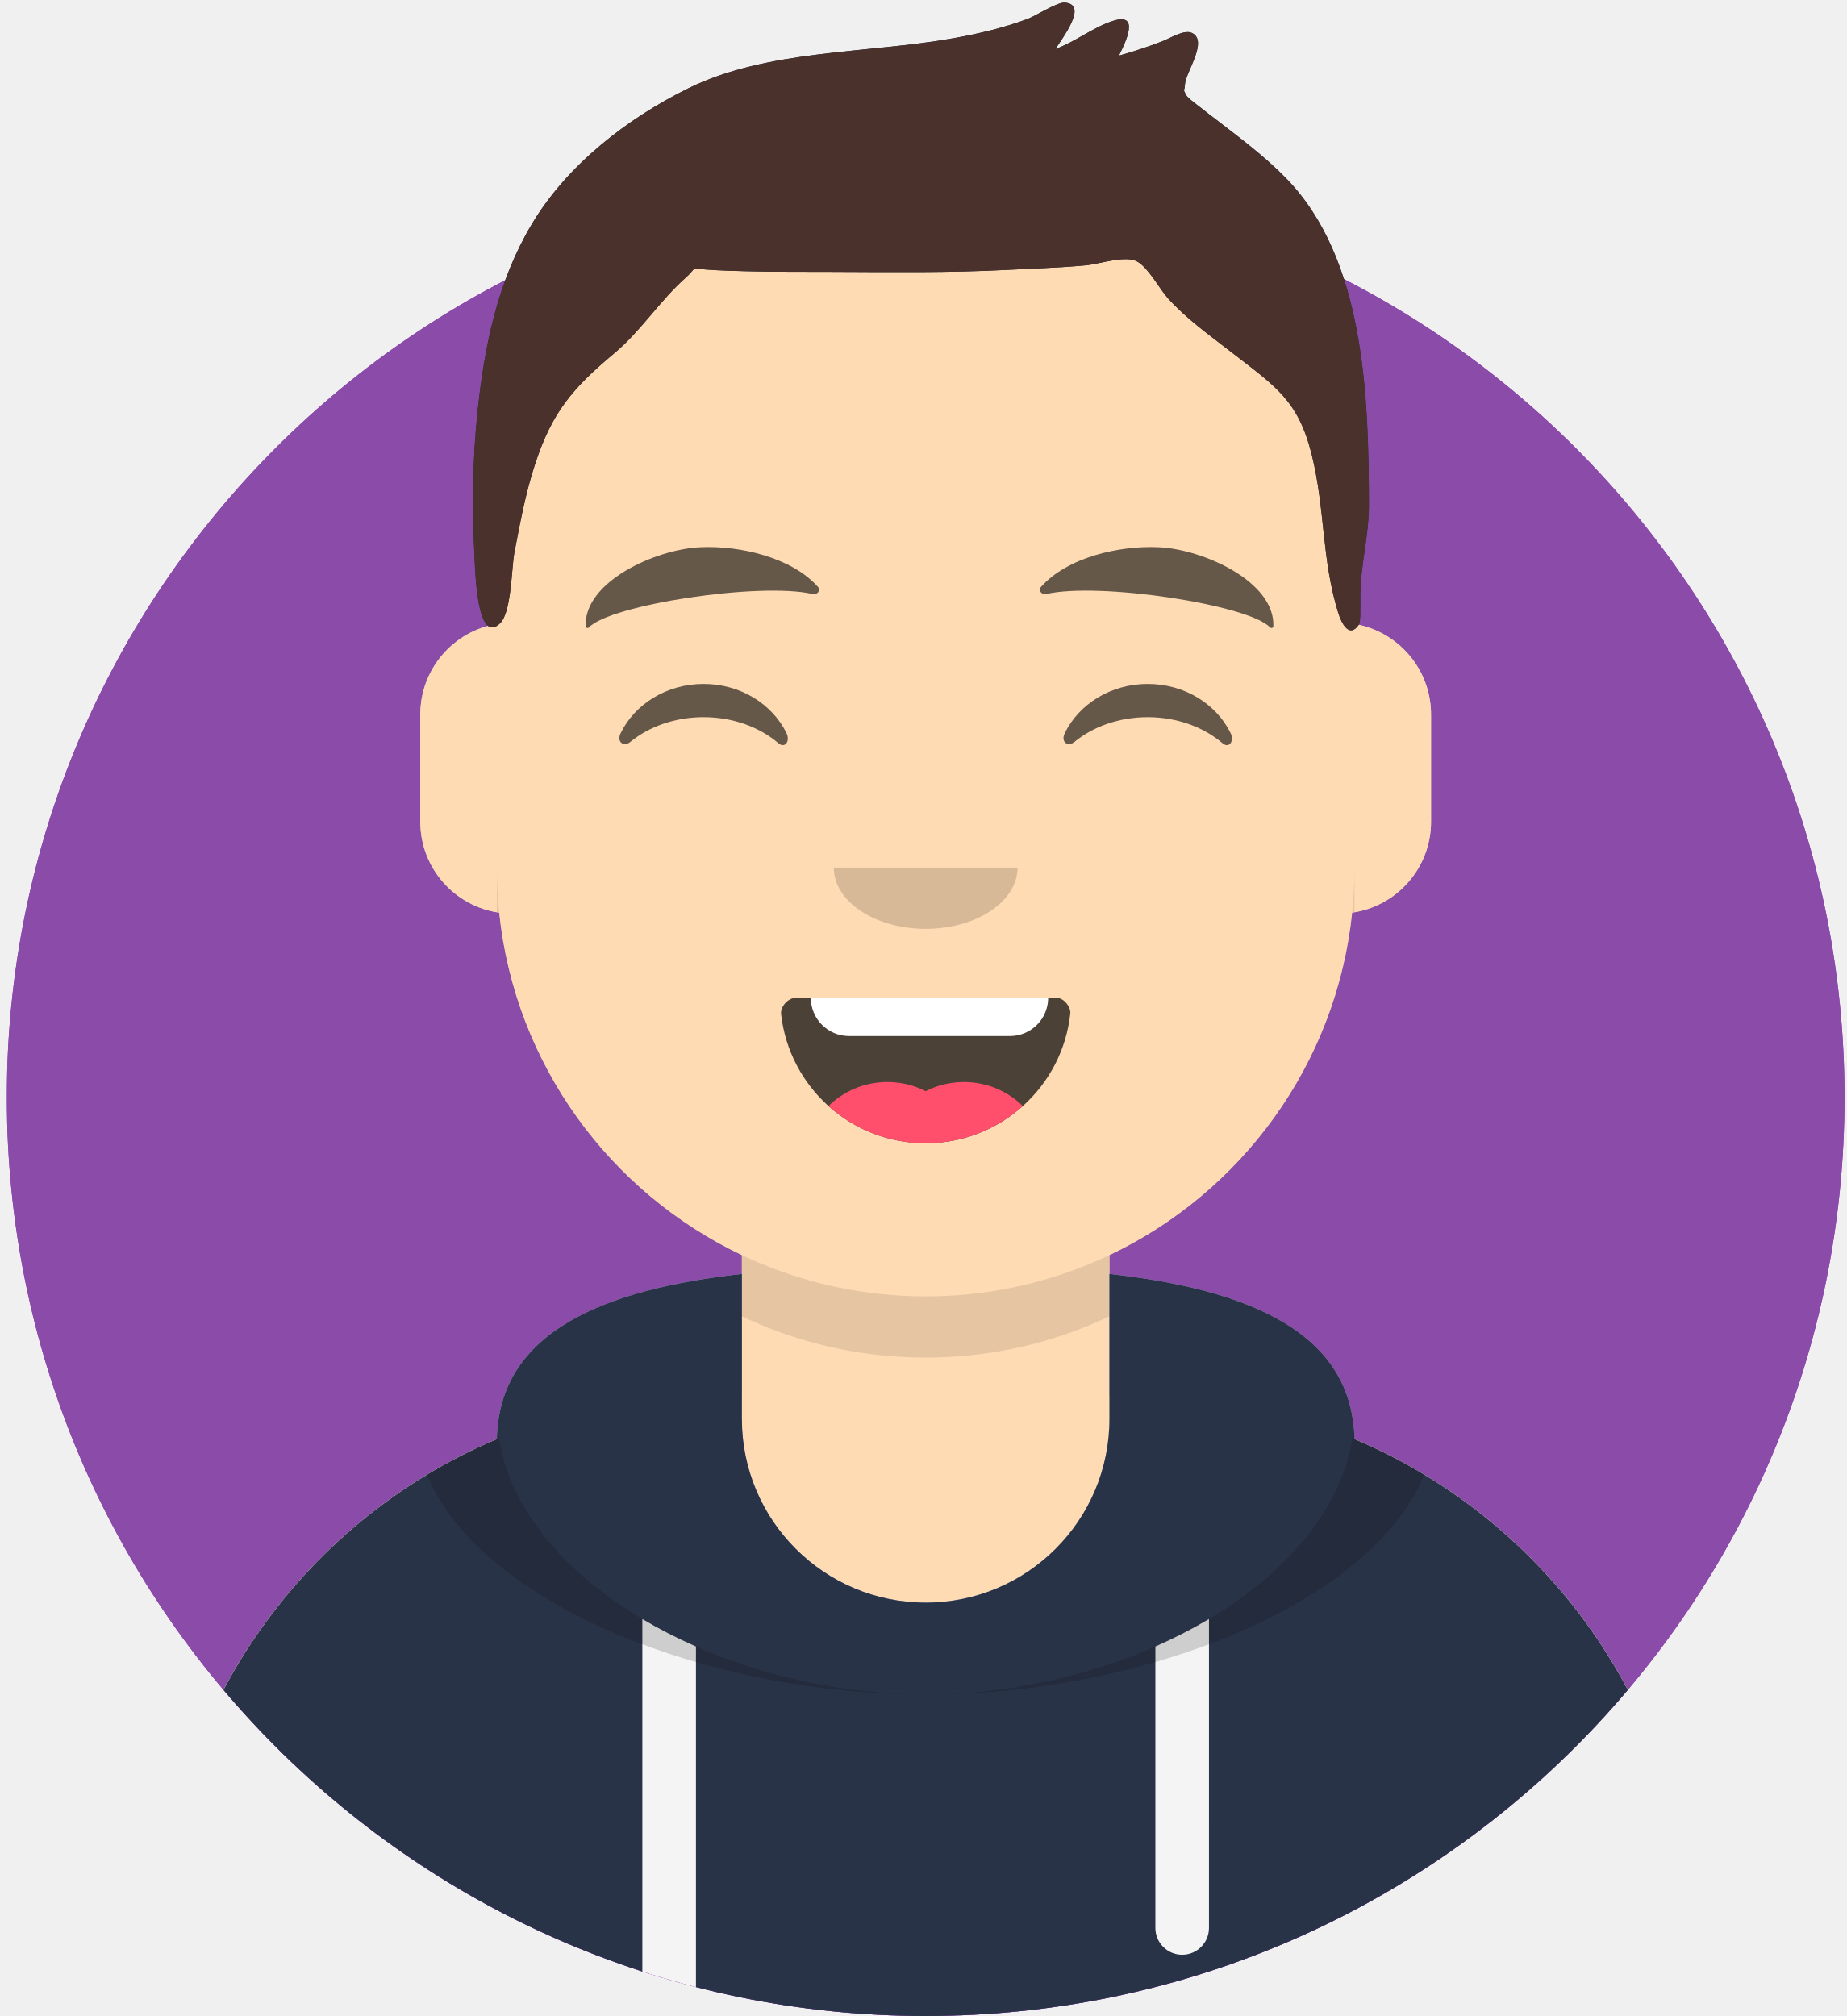
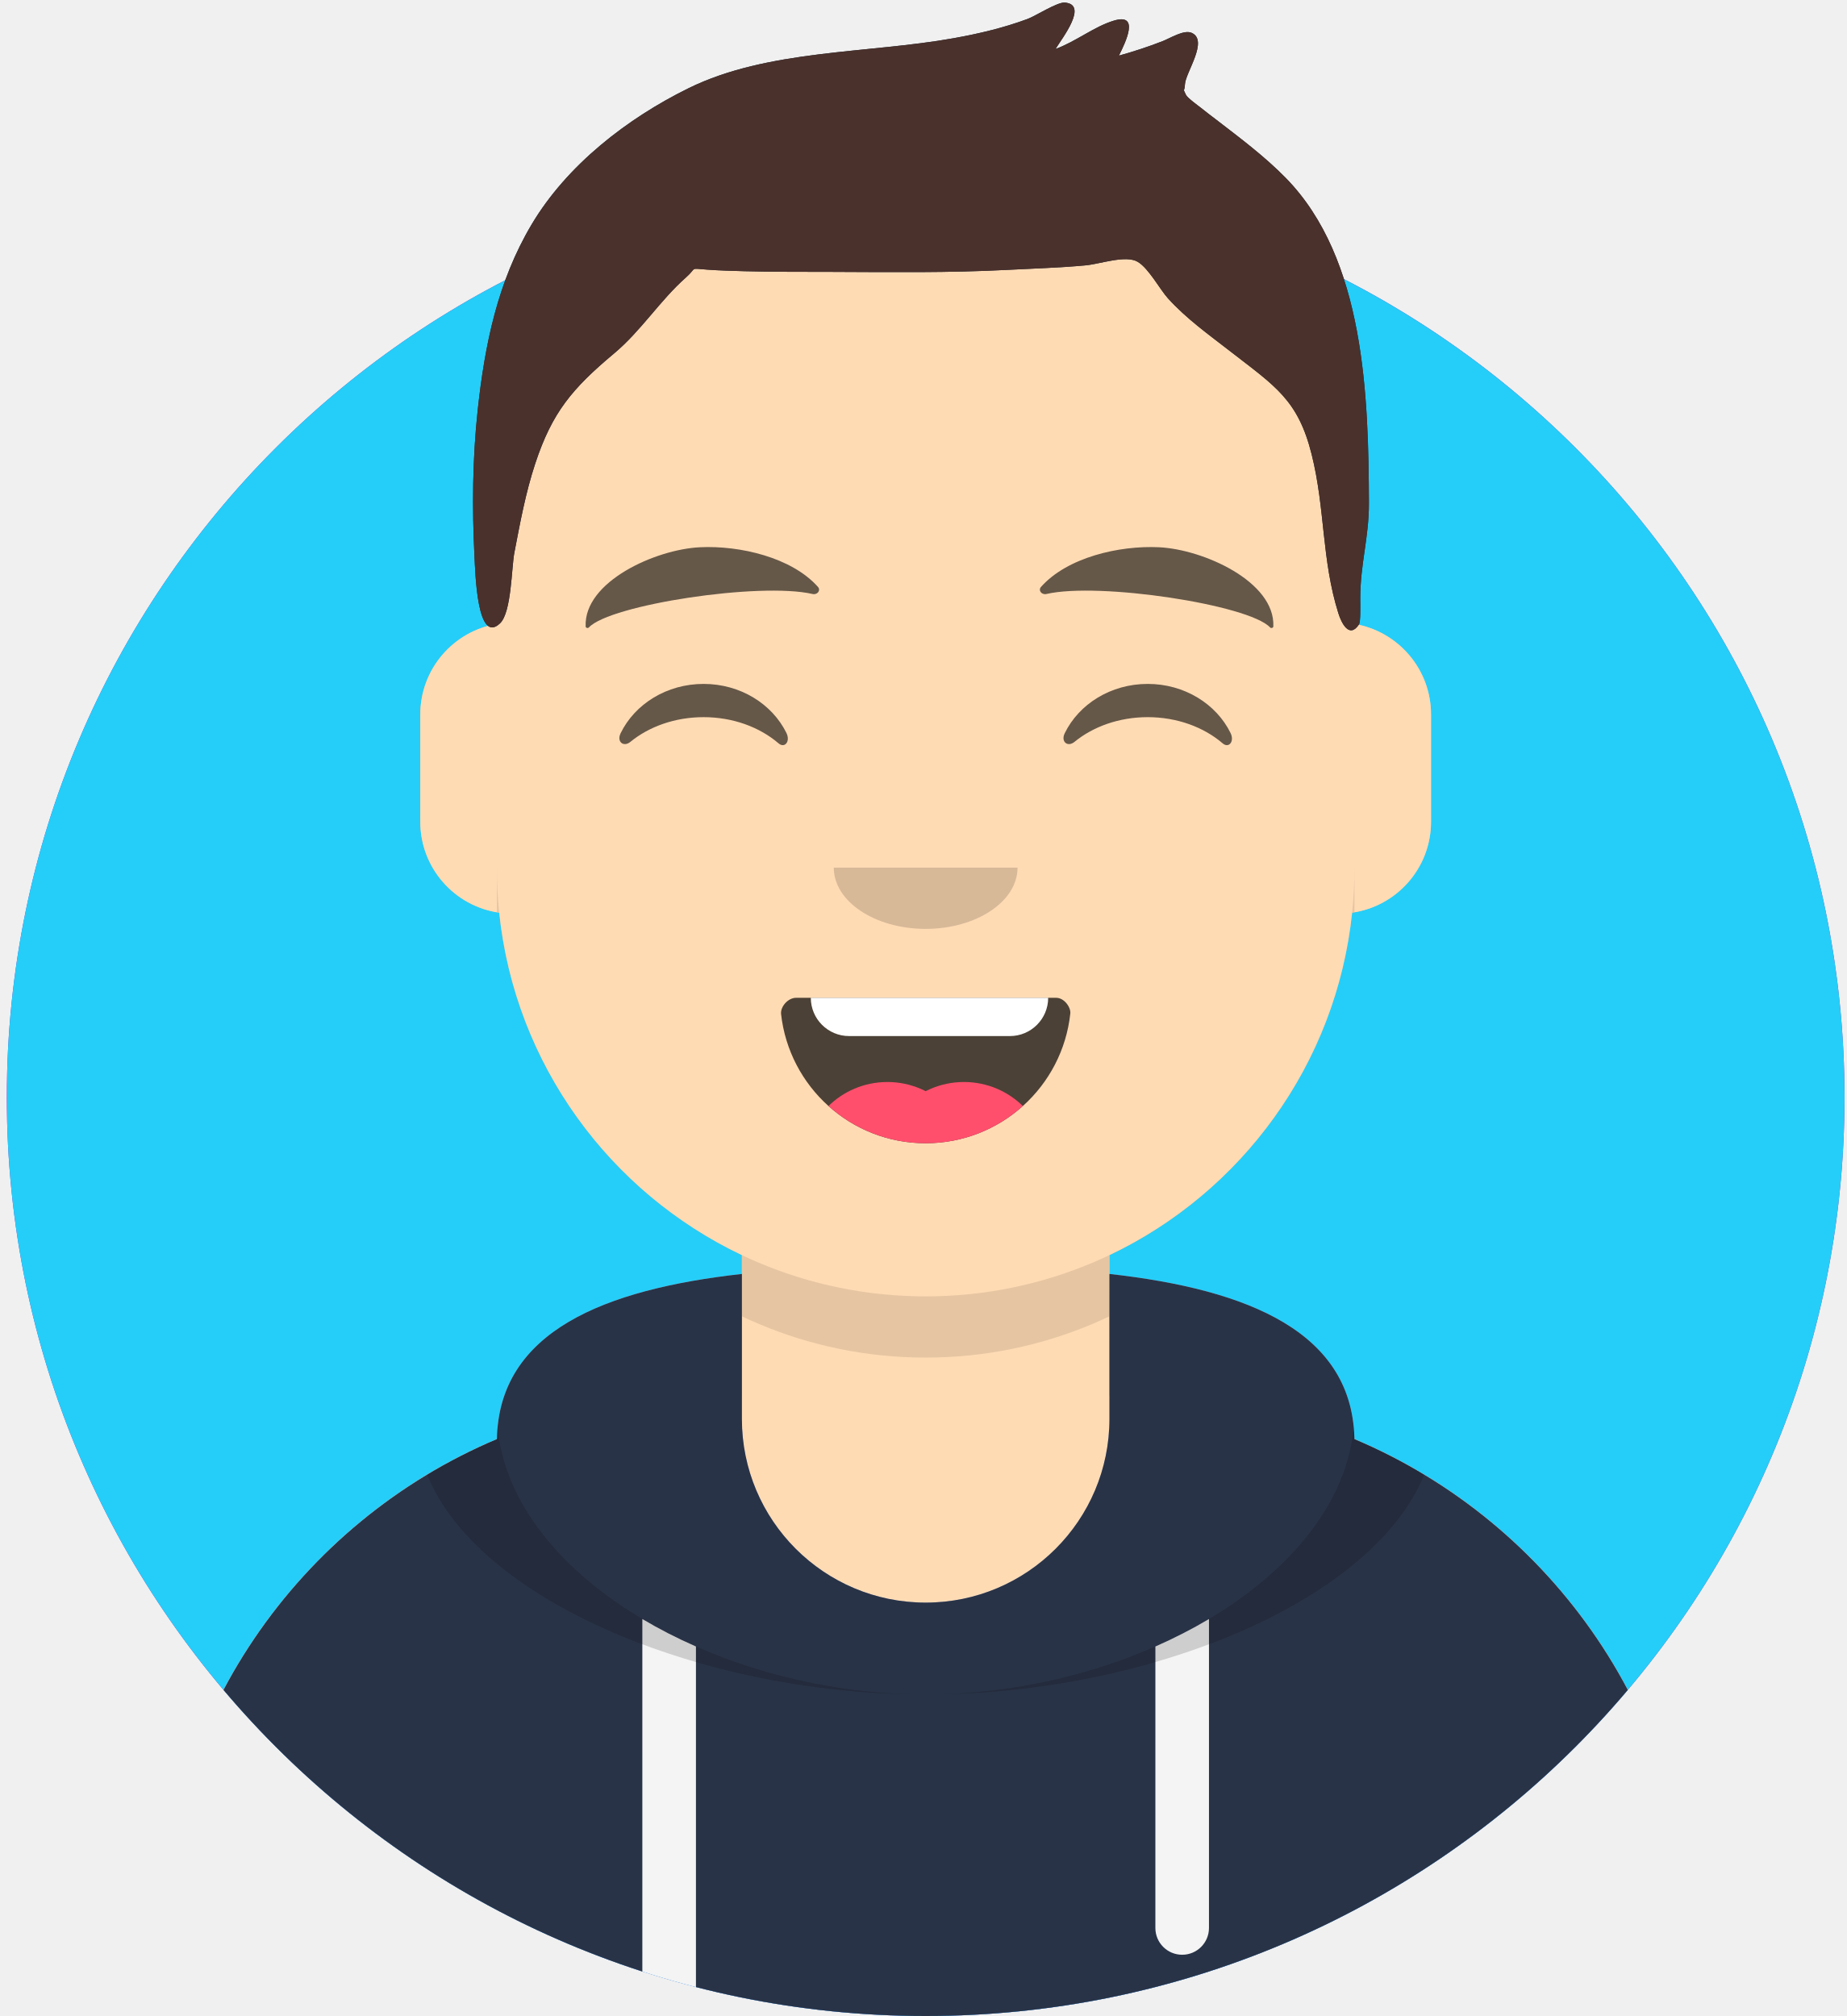
<svg xmlns="http://www.w3.org/2000/svg" xmlns:xlink="http://www.w3.org/1999/xlink" width="217px" height="237px" viewBox="0 0 217 237" version="1.1">
  <defs>
    <circle id="path-1" cx="108" cy="108" r="108" />
    <path d="M-3.19744231e-14,144 L-3.19744231e-14,-1.42108547e-14 L237.6,-1.42108547e-14 L237.6,144 L226.8,144 C226.8,203.647 178.447,252 118.8,252 C59.153,252 10.8,203.647 10.8,144 L10.8,144 L-3.19744231e-14,144 Z" id="path-3" />
    <path d="M90,0 C117.835,-5.11323436e-15 140.4,22.565 140.4,50.4 L140.401,55.949 C145.508,56.807 149.4,61.249 149.4,66.6 L149.4,79.2 C149.4,84.647 145.367,89.152 140.125,89.893 C138.265,107.718 127.114,122.78 111.601,130.149 L111.6,146.7 L115.2,146.7 C150.988,146.7 180,175.712 180,211.5 L180,219.6 L0,219.6 L0,211.5 C-4.38277231e-15,175.712 29.012,146.7 64.8,146.7 L68.4,146.7 L68.4,130.15 C52.886,122.78 41.735,107.718 39.875,89.893 C34.633,89.152 30.6,84.647 30.6,79.2 L30.6,66.6 C30.6,61.249 34.492,56.806 39.6,55.949 L39.6,50.4 C39.6,22.565 62.165,5.11323436e-15 90,0 Z" id="path-5" />
    <path d="M140.401,11.764 C156.691,13.587 169.2,18.597 169.2,31.569 L169.194,31.18 C192.467,41.01 208.8,64.047 208.8,90.9 L208.8,99 L28.8,99 L28.8,90.9 C28.8,64.047 45.133,41.01 68.406,31.18 C68.653,18.496 81.073,13.568 97.2,11.764 L97.2,28.8 C97.2,40.729 106.871,50.4 118.8,50.4 C130.729,50.4 140.4,40.729 140.4,28.8 L140.4,28.8 Z" id="path-7" />
    <path d="M31.606,13.615 C32.558,22.158 39.803,28.8 48.6,28.8 C57.424,28.8 64.687,22.117 65.603,13.536 C65.676,12.845 64.905,11.7 63.938,11.7 C50.534,11.7 40.264,11.7 33.378,11.7 C32.406,11.7 31.511,12.761 31.606,13.615 Z" id="path-9" />
    <rect id="path-11" x="0" y="0" width="237.6" height="252" />
    <path d="M118.135,20.928 C115.651,18.39 112.767,16.236 109.962,14.076 C109.343,13.6 108.715,13.135 108.109,12.641 C107.972,12.528 106.563,11.519 106.394,11.148 C105.988,10.254 106.224,10.95 106.28,9.884 C106.35,8.535 109.1,4.727 107.048,3.854 C106.146,3.47 104.536,4.492 103.67,4.83 C101.977,5.49 100.263,6.054 98.512,6.54 C99.351,4.869 100.95,1.524 97.944,2.419 C95.603,3.116 93.421,4.91 91.068,5.753 C91.847,4.477 94.96,0.523 92.147,0.302 C91.271,0.233 88.724,1.875 87.782,2.226 C84.959,3.275 82.075,3.953 79.111,4.487 C69.033,6.304 57.248,5.786 47.923,10.374 C40.735,13.911 33.636,19.4 29.484,26.389 C25.481,33.125 23.984,40.498 23.146,48.217 C22.532,53.882 22.482,59.738 22.769,65.424 C22.863,67.287 23.073,75.874 25.779,73.273 C27.127,71.978 27.117,66.745 27.457,64.974 C28.133,61.451 28.783,57.911 29.91,54.5 C31.895,48.49 34.238,45.687 39.184,41.547 C42.359,38.89 44.588,35.3 47.625,32.62 C48.99,31.416 47.949,31.542 50.143,31.7 C51.616,31.806 53.097,31.846 54.574,31.885 C57.99,31.974 61.412,31.951 64.829,31.963 C71.711,31.988 78.561,32.085 85.437,31.725 C88.492,31.565 91.556,31.478 94.603,31.195 C96.306,31.038 99.326,29.947 100.728,30.78 C102.01,31.543 103.342,34.034 104.263,35.054 C106.438,37.464 109.032,39.305 111.576,41.282 C116.881,45.403 119.559,46.98 121.17,53.421 C122.775,59.838 122.325,65.791 124.312,72.106 C124.662,73.217 125.586,75.13 126.726,73.415 C126.937,73.096 126.883,71.345 126.883,70.337 C126.883,66.27 127.913,63.218 127.9,59.123 C127.849,46.674 127.447,30.442 118.135,20.928 Z" id="path-13" />
  </defs>
  <g id="Website" stroke="none" stroke-width="1" fill="none" fill-rule="evenodd">
    <g id="mf-avatar" transform="translate(-10, -15)">
      <g id="Circle" transform="translate(10.8, 36)">
        <mask id="mask-2" fill="white">
          <use xlink:href="#path-1" />
        </mask>
        <use id="Circle-Background" fill="#972dc2" xlink:href="#path-1" />
-         <g id="🖍-Circle-Color" mask="url(#mask-2)" fill="#8a4ca8">
+         <g id="🖍-Circle-Color" mask="url(#mask-2)" fill="#25cef8">
          <rect id="🖍Color" x="0" y="0" width="216.445" height="216" />
        </g>
      </g>
      <mask id="mask-4" fill="white">
        <use xlink:href="#path-3" />
      </mask>
      <g id="Mask" />
      <g id="Avataaar" mask="url(#mask-4)">
        <g id="Body" transform="translate(28.8, 32.4)">
          <mask id="mask-6" fill="white">
            <use xlink:href="#path-5" />
          </mask>
          <use fill="#D0C6AC" xlink:href="#path-5" />
          <g id="Skin/👶🏻-05-Pale" mask="url(#mask-6)" fill="#FFDBB4">
            <g transform="translate(-28.8, 0)" id="Color">
              <rect x="0" y="0" width="238.384" height="220.355" />
            </g>
          </g>
          <path d="M39.6,84.6 C39.6,112.435 62.165,135 90,135 C117.835,135 140.4,112.435 140.4,84.6 L140.4,84.6 L140.4,91.8 C140.4,119.635 117.835,142.2 90,142.2 C62.165,142.2 39.6,119.635 39.6,91.8 Z" id="Neck-Shadow" fill-opacity="0.1" fill="#000000" mask="url(#mask-6)" />
        </g>
        <g id="Clothing/Hoodie" transform="translate(0, 153)">
          <mask id="mask-8" fill="white">
            <use xlink:href="#path-7" />
          </mask>
          <use id="Hoodie" fill="#B7C1DB" fill-rule="evenodd" xlink:href="#path-7" />
          <g id="Color/Palette/Slate" mask="url(#mask-8)" fill="#293347" fill-rule="evenodd">
            <rect id="🖍Color" x="0" y="0" width="238.491" height="99" />
          </g>
          <path d="M91.8,55.565 L91.8,99 L85.5,99 L85.499,52.335 C87.483,53.514 89.592,54.594 91.8,55.565 Z M152.101,52.334 L152.1,88.65 C152.1,90.39 150.69,91.8 148.95,91.8 C147.21,91.8 145.8,90.39 145.8,88.65 L145.801,55.565 C148.009,54.594 150.118,53.513 152.101,52.334 Z" id="Straps" fill="#F4F4F4" fill-rule="evenodd" mask="url(#mask-8)" />
          <path d="M155.733,11.451 C169.28,14.013 178.65,19.118 178.65,29.077 C178.65,46.818 148.916,61.2 118.8,61.2 C88.684,61.2 58.95,46.818 58.95,29.077 C58.95,19.118 68.32,14.013 81.867,11.451 C73.689,14.466 68.4,19.534 68.4,27.969 C68.4,46.322 93.439,61.2 118.8,61.2 C144.161,61.2 169.2,46.322 169.2,27.969 C169.2,19.71 164.13,14.679 156.241,11.642 Z" id="Shadow" fill-opacity="0.16" fill="#000000" fill-rule="evenodd" mask="url(#mask-8)" />
        </g>
        <g id="Face" transform="translate(68.4, 73.8)">
          <g id="Mouth/Smile" transform="translate(1.8, 46.8)">
            <mask id="mask-10" fill="white">
              <use xlink:href="#path-9" />
            </mask>
            <use id="Mouth" fill-opacity="0.7" fill="#000000" fill-rule="evenodd" xlink:href="#path-9" />
            <path d="M39.6,1.8 L58.5,1.8 C60.985,1.8 63,3.815 63,6.3 L63,11.7 C63,14.185 60.985,16.2 58.5,16.2 L39.6,16.2 C37.115,16.2 35.1,14.185 35.1,11.7 L35.1,6.3 C35.1,3.815 37.115,1.8 39.6,1.8 Z" id="Teeth" fill="#FFFFFF" fill-rule="evenodd" mask="url(#mask-10)" />
            <g id="Tongue" stroke-width="1" fill-rule="evenodd" mask="url(#mask-10)" fill="#FF4F6D">
              <g transform="translate(34.2, 21.6)">
                <circle cx="9.9" cy="9.9" r="9.9" />
                <circle cx="18.9" cy="9.9" r="9.9" />
              </g>
            </g>
          </g>
          <g id="Nose/Default" transform="translate(25.2, 36)" fill="#000000" fill-opacity="0.16">
            <path d="M14.4,7.2 C14.4,11.176 19.235,14.4 25.2,14.4 L25.2,14.4 C31.165,14.4 36,11.176 36,7.2" id="Nose" />
          </g>
          <g id="Eyes/Happy-😁" transform="translate(0, 7.2)" fill="#000000" fill-opacity="0.6">
            <path d="M14.544,20.203 C16.206,16.784 19.948,14.4 24.298,14.4 C28.632,14.4 32.363,16.767 34.034,20.166 C34.53,21.176 33.824,22.003 33.112,21.39 C30.906,19.494 27.773,18.309 24.298,18.309 C20.931,18.309 17.886,19.421 15.694,21.214 C14.892,21.87 14.058,21.203 14.544,20.203 Z" id="Squint" />
            <path d="M66.744,20.203 C68.406,16.784 72.148,14.4 76.498,14.4 C80.832,14.4 84.563,16.767 86.234,20.166 C86.73,21.176 86.024,22.003 85.312,21.39 C83.106,19.494 79.973,18.309 76.498,18.309 C73.131,18.309 70.086,19.421 67.894,21.214 C67.092,21.87 66.258,21.203 66.744,20.203 Z" id="Squint" />
          </g>
          <g id="Eyebrow/Natural/Default-Natural" fill="#000000" fill-opacity="0.6">
            <path d="M23.435,5.589 C18.25,6.285 10.164,10.805 10.84,16.036 C10.862,16.207 11.121,16.261 11.233,16.118 C13.471,13.248 30.774,9.033 37.075,9.913 C37.652,9.994 38.032,9.399 37.639,9.027 C34.269,5.845 28.08,4.961 23.435,5.589" id="Eyebrow" transform="translate(24.3, 10.8) rotate(5) translate(-24.3, -10.8) " />
            <path d="M76.535,5.589 C71.35,6.285 63.264,10.805 63.94,16.036 C63.962,16.207 64.221,16.261 64.333,16.118 C66.571,13.248 83.874,9.033 90.175,9.913 C90.752,9.994 91.132,9.399 90.739,9.027 C87.369,5.845 81.18,4.961 76.535,5.589" id="Eyebrow" transform="translate(77.4, 10.8) scale(-1, 1) rotate(5) translate(-77.4, -10.8) " />
          </g>
        </g>
        <g id="Top">
          <mask id="mask-12" fill="white">
            <use xlink:href="#path-11" />
          </mask>
          <g id="Mask" />
          <g mask="url(#mask-12)">
            <g transform="translate(43, 15)">
              <mask id="mask-14" fill="white">
                <use xlink:href="#path-13" />
              </mask>
              <use id="Short-Hair" stroke="none" fill="#1F3140" fill-rule="evenodd" xlink:href="#path-13" />
              <g id="Color/Hair/Brown-Dark" stroke="none" fill="none" mask="url(#mask-14)" fill-rule="evenodd">
                <g transform="translate(-43.1, -15)" fill="#4A312C" id="Color">
                  <rect x="0" y="0" width="239.107" height="252.406" />
                </g>
              </g>
            </g>
          </g>
        </g>
      </g>
    </g>
  </g>
</svg>
